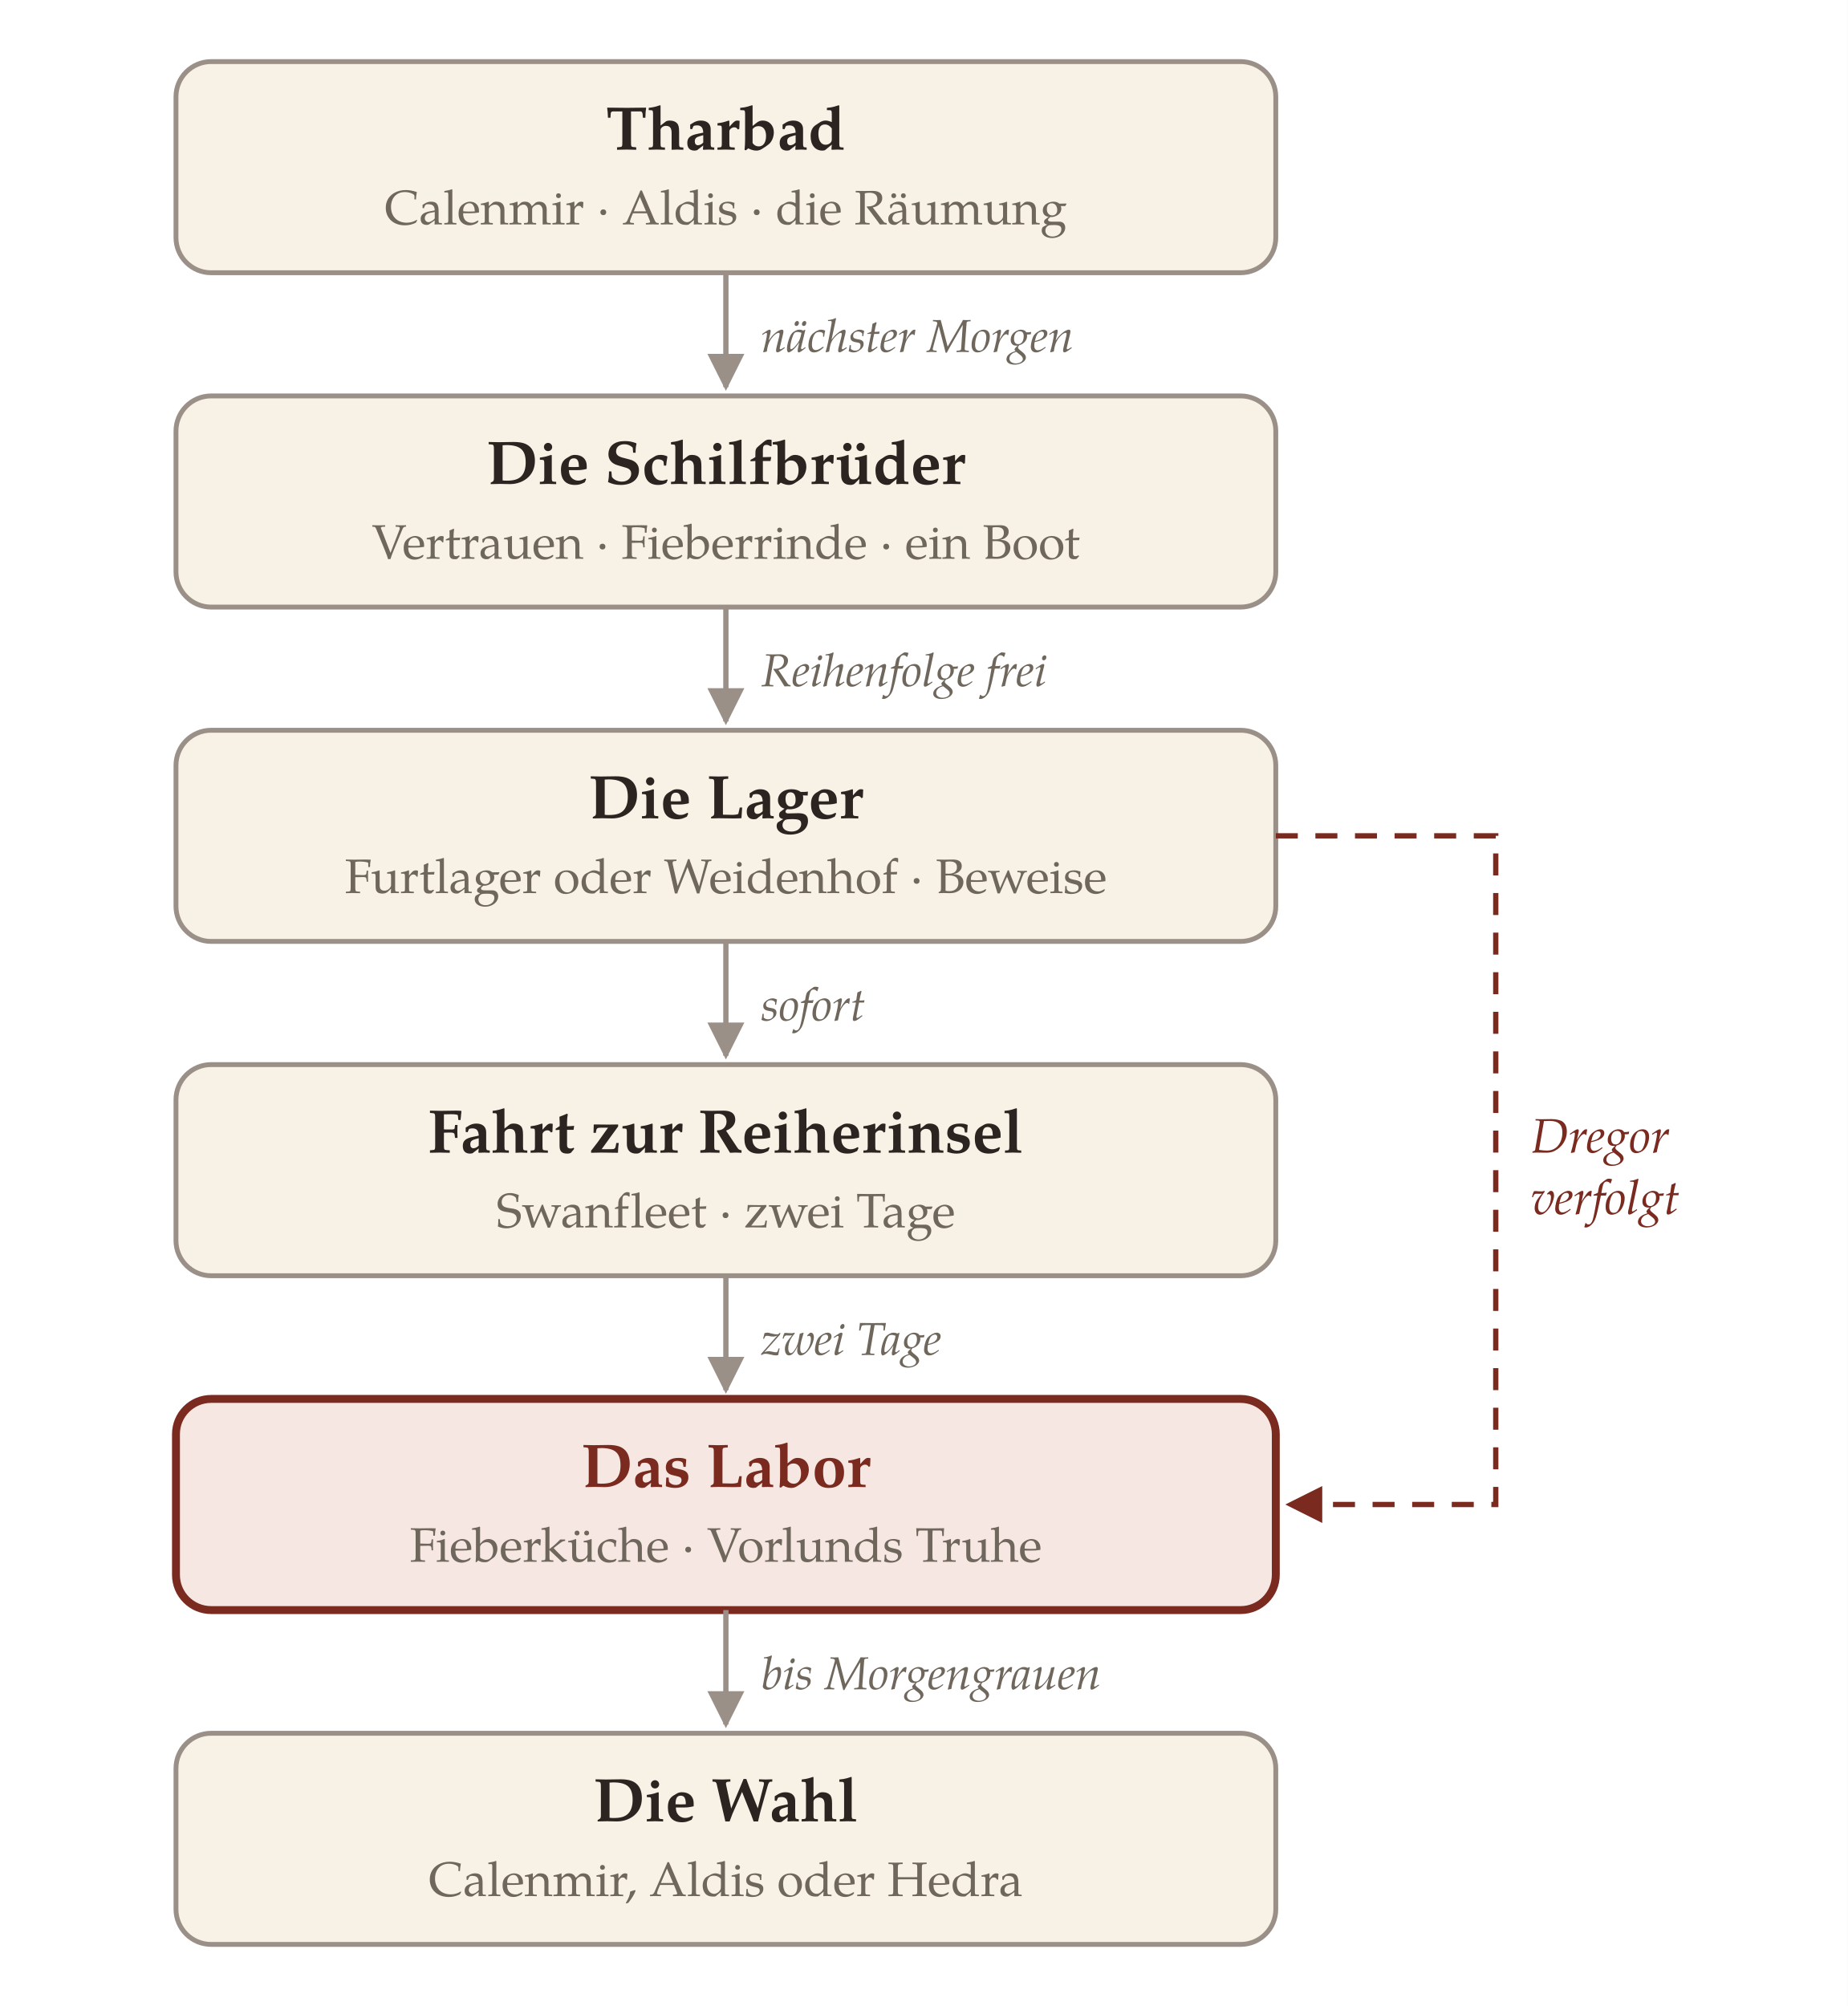
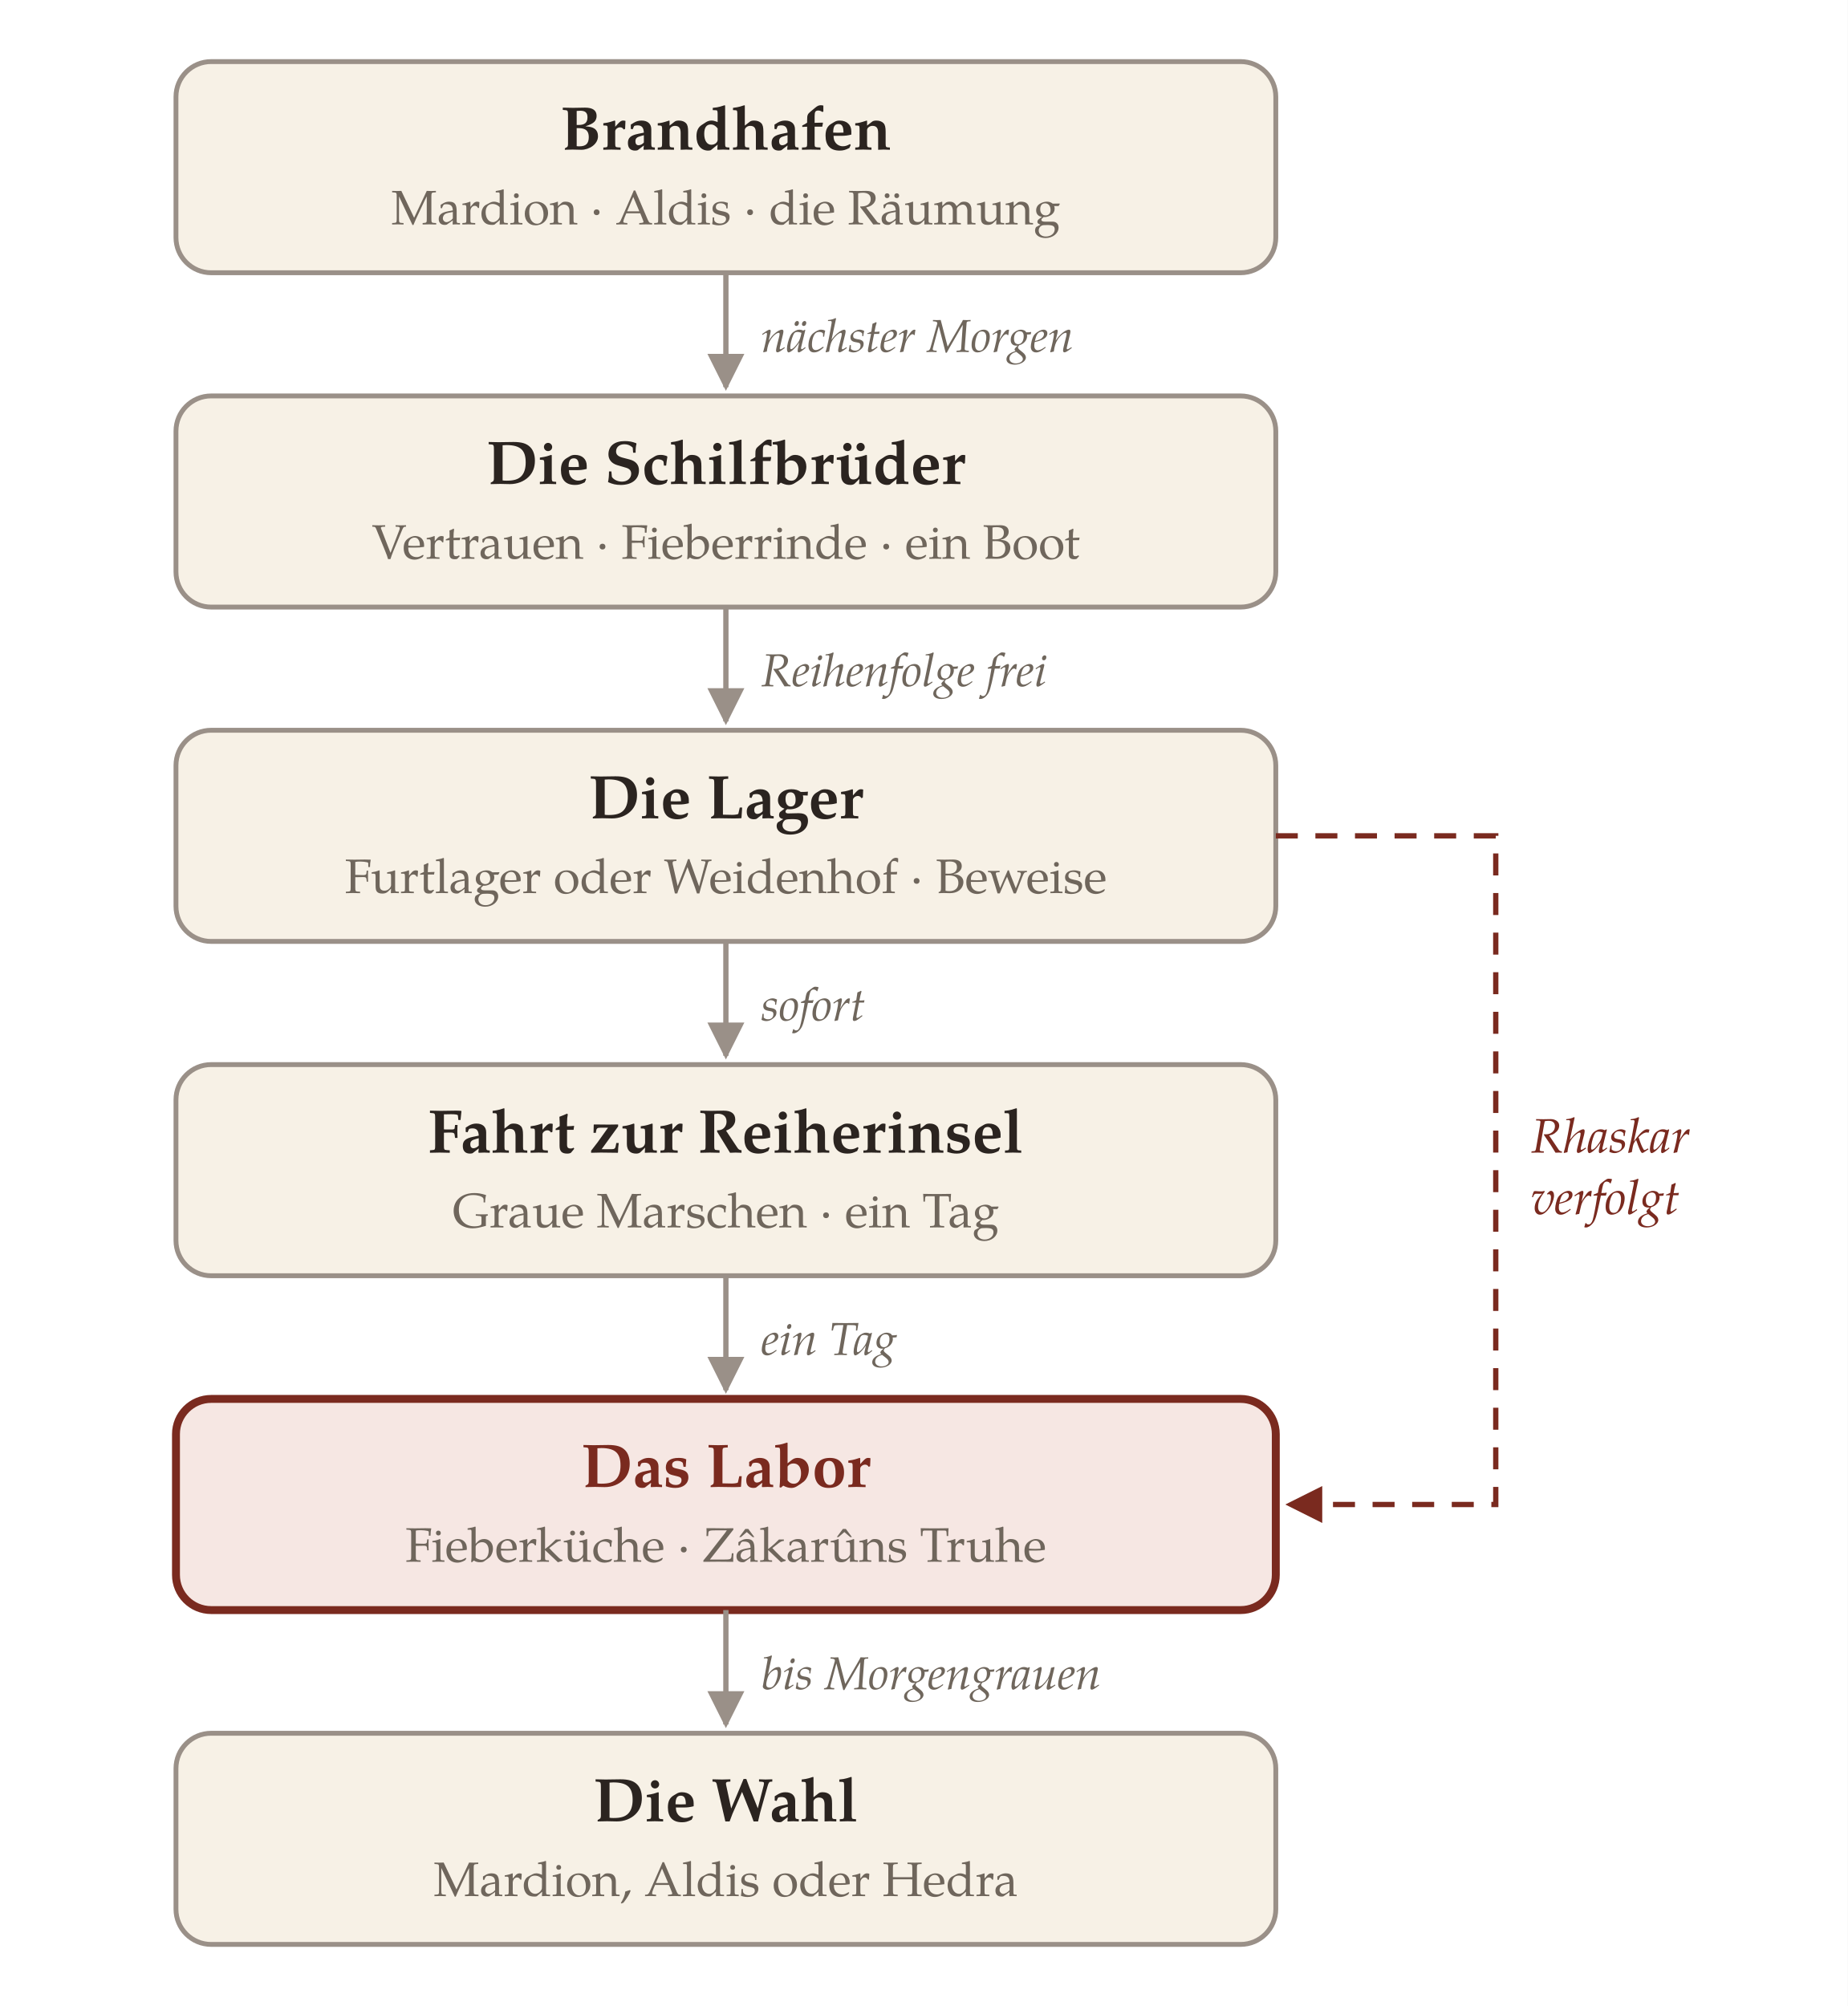
<svg xmlns="http://www.w3.org/2000/svg" viewBox="0 0 420 456" width="1680" height="1824">
  <defs>
    <marker id="a" viewBox="0 0 10 10" refX="9" refY="5" markerWidth="7" markerHeight="7" orient="auto">
      <path d="M0 0L10 5L0 10z" fill="#9a9088" />
    </marker>
    <marker id="r" viewBox="0 0 10 10" refX="9" refY="5" markerWidth="7" markerHeight="7" orient="auto">
      <path d="M0 0L10 5L0 10z" fill="#7a2a1f" />
    </marker>
  </defs>
  <rect width="420" height="456" fill="#ffffff" />
  <rect x="40" y="14" width="250" height="48" rx="8" fill="#f7f1e6" stroke="#9a9088" stroke-width="1.1" />
-   <text x="165.0" y="34" font-family="TeX Gyre Pagella" font-weight="700" font-size="14" fill="#2b2420" text-anchor="middle">Tharbad</text>
-   <text x="165.0" y="51" font-family="TeX Gyre Pagella" font-size="11" fill="#6f665c" text-anchor="middle">Calenmir · Aldis · die Räumung</text>
+   <text x="165.0" y="34" font-family="TeX Gyre Pagella" font-weight="700" font-size="14" fill="#2b2420" text-anchor="middle">Brandhafen</text>
+   <text x="165.0" y="51" font-family="TeX Gyre Pagella" font-size="11" fill="#6f665c" text-anchor="middle">Mardion · Aldis · die Räumung</text>
  <path d="M165.0 62 V88" stroke="#9a9088" stroke-width="1.2" marker-end="url(#a)" />
  <text x="173.0" y="80.0" font-family="TeX Gyre Pagella" font-style="italic" font-size="10.5" fill="#6f665c">nächster Morgen</text>
  <rect x="40" y="90" width="250" height="48" rx="8" fill="#f7f1e6" stroke="#9a9088" stroke-width="1.1" />
  <text x="165.0" y="110" font-family="TeX Gyre Pagella" font-weight="700" font-size="14" fill="#2b2420" text-anchor="middle">Die Schilfbrüder</text>
  <text x="165.0" y="127" font-family="TeX Gyre Pagella" font-size="11" fill="#6f665c" text-anchor="middle">Vertrauen · Fieberrinde · ein Boot</text>
  <path d="M165.0 138 V164" stroke="#9a9088" stroke-width="1.2" marker-end="url(#a)" />
  <text x="173.0" y="156.0" font-family="TeX Gyre Pagella" font-style="italic" font-size="10.5" fill="#6f665c">Reihenfolge frei</text>
  <rect x="40" y="166" width="250" height="48" rx="8" fill="#f7f1e6" stroke="#9a9088" stroke-width="1.1" />
  <text x="165.0" y="186" font-family="TeX Gyre Pagella" font-weight="700" font-size="14" fill="#2b2420" text-anchor="middle">Die Lager</text>
  <text x="165.0" y="203" font-family="TeX Gyre Pagella" font-size="11" fill="#6f665c" text-anchor="middle">Furtlager oder Weidenhof · Beweise</text>
  <path d="M165.0 214 V240" stroke="#9a9088" stroke-width="1.2" marker-end="url(#a)" />
  <text x="173.0" y="232.0" font-family="TeX Gyre Pagella" font-style="italic" font-size="10.5" fill="#6f665c">sofort</text>
  <rect x="40" y="242" width="250" height="48" rx="8" fill="#f7f1e6" stroke="#9a9088" stroke-width="1.1" />
  <text x="165.0" y="262" font-family="TeX Gyre Pagella" font-weight="700" font-size="14" fill="#2b2420" text-anchor="middle">Fahrt zur Reiherinsel</text>
-   <text x="165.0" y="279" font-family="TeX Gyre Pagella" font-size="11" fill="#6f665c" text-anchor="middle">Swanfleet · zwei Tage</text>
+   <text x="165.0" y="279" font-family="TeX Gyre Pagella" font-size="11" fill="#6f665c" text-anchor="middle">Graue Marschen · ein Tag</text>
  <path d="M165.0 290 V316" stroke="#9a9088" stroke-width="1.2" marker-end="url(#a)" />
-   <text x="173.0" y="308.0" font-family="TeX Gyre Pagella" font-style="italic" font-size="10.5" fill="#6f665c">zwei Tage</text>
+   <text x="173.0" y="308.0" font-family="TeX Gyre Pagella" font-style="italic" font-size="10.5" fill="#6f665c">ein Tag</text>
  <rect x="40" y="318" width="250" height="48" rx="8" fill="#f6e7e3" stroke="#7a2a1f" stroke-width="1.8" />
  <text x="165.0" y="338" font-family="TeX Gyre Pagella" font-weight="700" font-size="14" fill="#7a2a1f" text-anchor="middle">Das Labor</text>
-   <text x="165.0" y="355" font-family="TeX Gyre Pagella" font-size="11" fill="#6f665c" text-anchor="middle">Fieberküche · Vorlunds Truhe</text>
+   <text x="165.0" y="355" font-family="TeX Gyre Pagella" font-size="11" fill="#6f665c" text-anchor="middle">Fieberküche · Zâkarûns Truhe</text>
  <path d="M165.0 366 V392" stroke="#9a9088" stroke-width="1.2" marker-end="url(#a)" />
  <text x="173.0" y="384.0" font-family="TeX Gyre Pagella" font-style="italic" font-size="10.5" fill="#6f665c">bis Morgengrauen</text>
  <rect x="40" y="394" width="250" height="48" rx="8" fill="#f7f1e6" stroke="#9a9088" stroke-width="1.1" />
  <text x="165.0" y="414" font-family="TeX Gyre Pagella" font-weight="700" font-size="14" fill="#2b2420" text-anchor="middle">Die Wahl</text>
-   <text x="165.0" y="431" font-family="TeX Gyre Pagella" font-size="11" fill="#6f665c" text-anchor="middle">Calenmir, Aldis oder Hedra</text>
+   <text x="165.0" y="431" font-family="TeX Gyre Pagella" font-size="11" fill="#6f665c" text-anchor="middle">Mardion, Aldis oder Hedra</text>
  <path d="M290 190.0 H340 V342.0 H293" fill="none" stroke="#7a2a1f" stroke-width="1.2" stroke-dasharray="5 4" marker-end="url(#r)" />
-   <text x="348" y="262.0" font-family="TeX Gyre Pagella" font-style="italic" font-size="11" fill="#7a2a1f">Dregor</text>
+   <text x="348" y="262.0" font-family="TeX Gyre Pagella" font-style="italic" font-size="11" fill="#7a2a1f">Rhaskar</text>
  <text x="348" y="276.0" font-family="TeX Gyre Pagella" font-style="italic" font-size="11" fill="#7a2a1f">verfolgt</text>
</svg>
